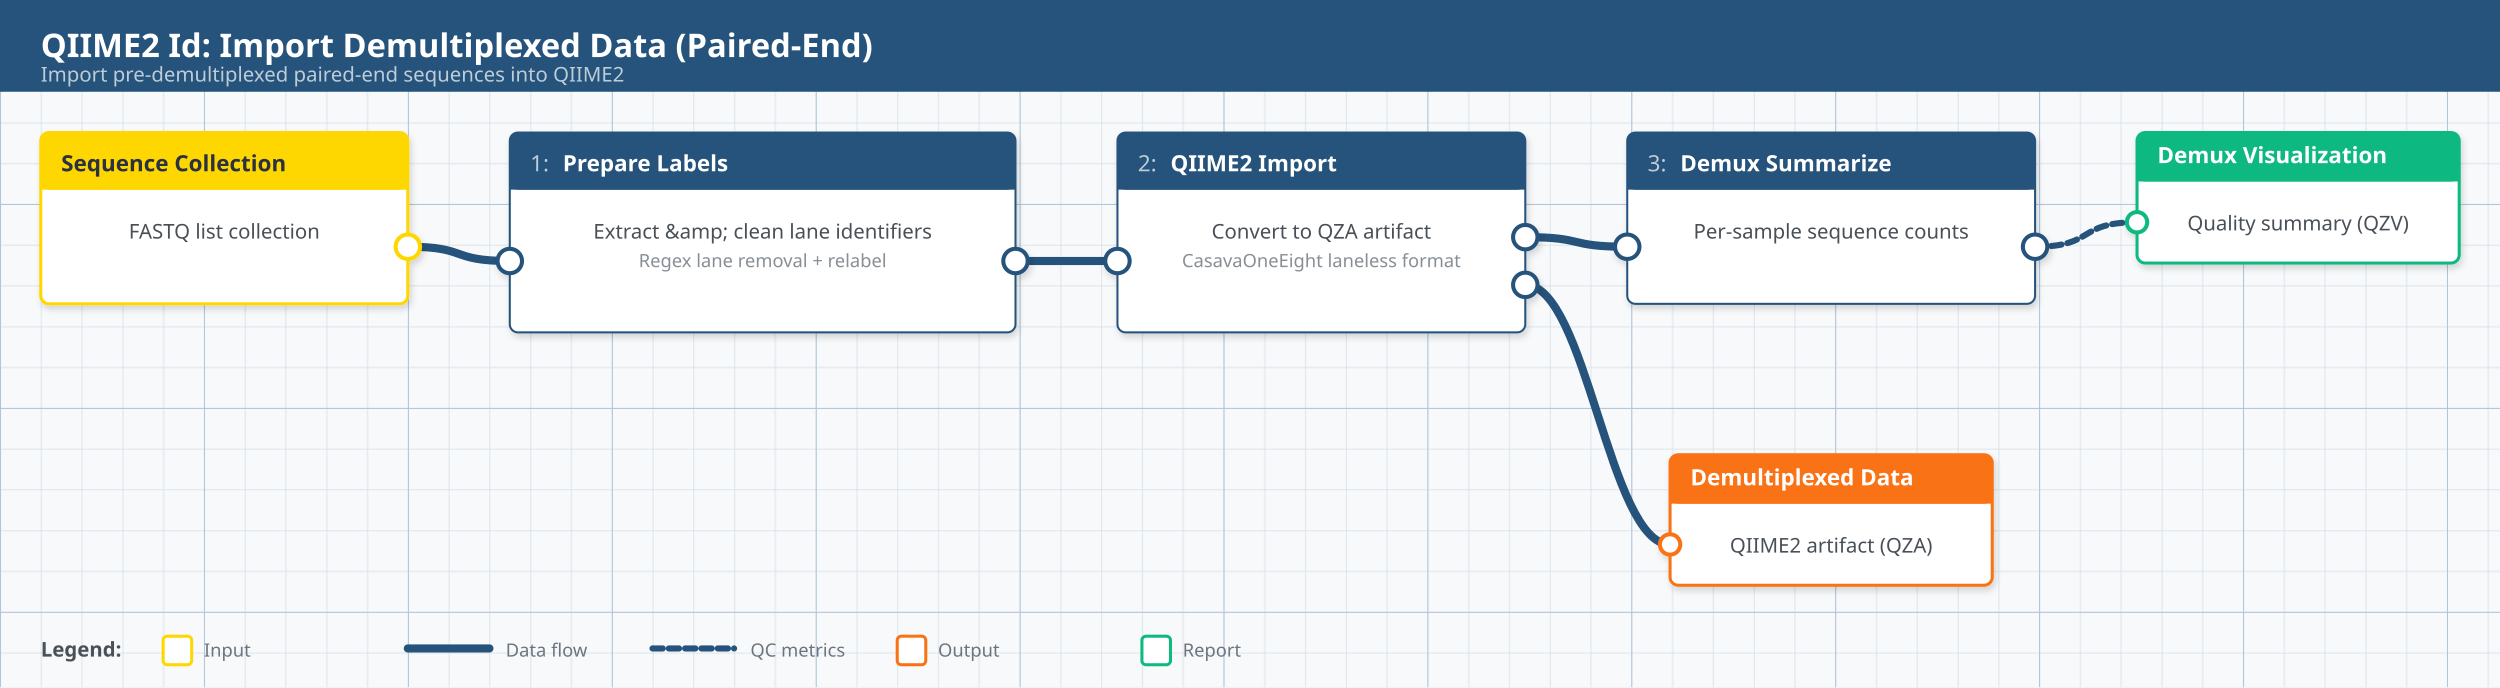
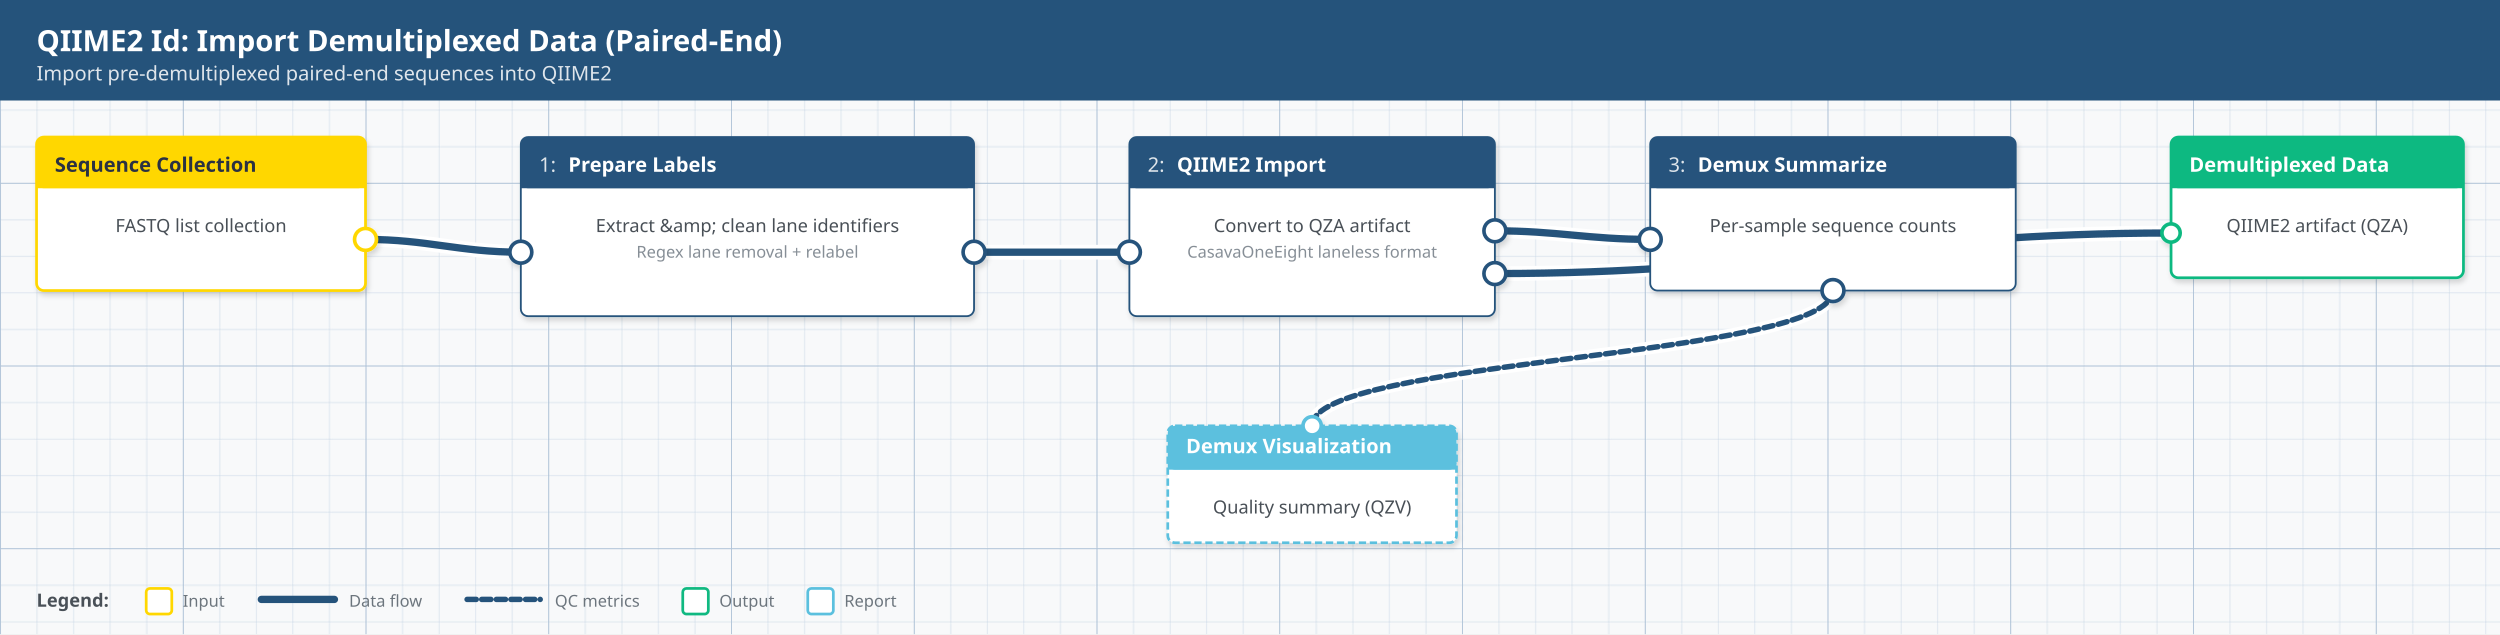
- <svg xmlns="http://www.w3.org/2000/svg" viewBox="0 0 1226 337" aria-label="QIIME2 Id: Import Demultiplexed Data (Paired-End)" role="img">
+ <svg xmlns="http://www.w3.org/2000/svg" viewBox="0 0 1368 347" aria-label="QIIME2 Id: Import Demultiplexed Data (Paired-End)" role="img">
  <defs>
    <pattern id="wd-grid" width="20" height="20" patternUnits="userSpaceOnUse">
      <path d="M 20 0 L 0 0 0 20" fill="none" stroke="#c5d5e4" stroke-width="0.5" />
    </pattern>
    <pattern id="wd-grid-major" width="100" height="100" patternUnits="userSpaceOnUse">
      <rect width="100" height="100" fill="url(#wd-grid)" />
      <path d="M 100 0 L 0 0 0 100" fill="none" stroke="#b0c4d8" stroke-width="1" />
    </pattern>
    <filter id="wd-shadow" x="-5%" y="-5%" width="115%" height="115%">
      <feDropShadow dx="1" dy="2" stdDeviation="1.5" flood-opacity="0.15" />
    </filter>
  </defs>
-   <rect width="1226" height="337" fill="#f8f9fa" />
-   <rect width="1226" height="337" fill="url(#wd-grid-major)" />
-   <rect x="0" y="0" width="1226" height="45" fill="#25537b" />
+   <rect width="1368" height="347" fill="#f8f9fa" />
+   <rect width="1368" height="347" fill="url(#wd-grid-major)" />
+   <rect x="0" y="0" width="1368" height="55" fill="#25537b" />
  <text x="20" y="28" font-family="system-ui, sans-serif" font-size="16" font-weight="600" fill="white">QIIME2 Id: Import Demultiplexed Data (Paired-End)</text>
-   <text x="20" y="40" font-family="system-ui, sans-serif" font-size="10" fill="rgba(255,255,255,0.7)">Import pre-demultiplexed paired-end sequences into QIIME2</text>
-   <path d="M 200.0 121.0 C 230.0 121.0, 220.0 128.0, 250.0 128.0" stroke="#25537b" fill="none" stroke-linecap="round" stroke-width="4" />
-   <path d="M 498.0 128.0 C 528.0 128.0, 518.0 128.0, 548.0 128.0" stroke="#25537b" fill="none" stroke-linecap="round" stroke-width="4" />
-   <path d="M 748.0 116.3 C 778.0 116.3, 768.0 121.0, 798.0 121.0" stroke="#25537b" fill="none" stroke-linecap="round" stroke-width="4" />
-   <path d="M 748.0 139.7 C 778.0 139.7, 789.0 267.0, 819.0 267.0" stroke="#25537b" fill="none" stroke-linecap="round" stroke-width="4" />
-   <path d="M 998.0 121.0 C 1028.0 121.0, 1018.0 109.0, 1048.0 109.0" stroke="#25537b" fill="none" stroke-linecap="round" stroke-width="3" stroke-dasharray="5 3" />
-   <g filter="url(#wd-shadow)" transform="translate(20.0, 65.0)">
+   <text x="20" y="44" font-family="system-ui, sans-serif" font-size="11" fill="rgba(255,255,255,0.85)">Import pre-demultiplexed paired-end sequences into QIIME2</text>
+   <path d="M 200.0 131.0 C 234.0 131.0, 251.0 138.0, 285.0 138.0" stroke="white" fill="none" stroke-linecap="round" stroke-width="8" />
+   <path d="M 533.0 138.0 C 567.0 138.0, 584.0 138.0, 618.0 138.0" stroke="white" fill="none" stroke-linecap="round" stroke-width="8" />
+   <path d="M 818.0 126.3 C 852.0 126.3, 869.0 131.0, 903.0 131.0" stroke="white" fill="none" stroke-linecap="round" stroke-width="8" />
+   <path d="M 818.0 149.7 C 966.0 149.7, 1040.0 127.5, 1188.0 127.5" stroke="white" fill="none" stroke-linecap="round" stroke-width="8" />
+   <path d="M 1003.0 159.0 C 1003.0 196.0, 718.0 196.0, 718.0 233.0" stroke="white" fill="none" stroke-linecap="round" stroke-width="7" />
+   <path d="M 200.0 131.0 C 234.0 131.0, 251.0 138.0, 285.0 138.0" stroke="#25537b" fill="none" stroke-linecap="round" stroke-width="4" />
+   <path d="M 533.0 138.0 C 567.0 138.0, 584.0 138.0, 618.0 138.0" stroke="#25537b" fill="none" stroke-linecap="round" stroke-width="4" />
+   <path d="M 818.0 126.3 C 852.0 126.3, 869.0 131.0, 903.0 131.0" stroke="#25537b" fill="none" stroke-linecap="round" stroke-width="4" />
+   <path d="M 818.0 149.7 C 966.0 149.7, 1040.0 127.5, 1188.0 127.5" stroke="#25537b" fill="none" stroke-linecap="round" stroke-width="4" />
+   <path d="M 1003.0 159.0 C 1003.0 196.0, 718.0 196.0, 718.0 233.0" stroke="#25537b" fill="none" stroke-linecap="round" stroke-width="3" stroke-dasharray="5 3" />
+   <g filter="url(#wd-shadow)" transform="translate(20.0, 75.0)">
    <rect width="180.0" height="84.0" rx="4" fill="white" stroke="#ffd700" stroke-width="1.5" />
    <rect width="180.0" height="28" rx="4" fill="#ffd700" />
    <rect x="0" y="24" width="180.0" height="4" fill="#ffd700" />
    <text x="10" y="19" font-family="system-ui, sans-serif" font-size="11" font-weight="600" fill="#2C3143">Sequence Collection</text>
    <text x="90.0" y="52" text-anchor="middle" font-family="system-ui, sans-serif" font-size="10" fill="#495057">FASTQ list collection</text>
    <circle cx="180.0" cy="56.0" r="6" fill="white" stroke="#ffd700" stroke-width="2" />
  </g>
-   <g filter="url(#wd-shadow)" transform="translate(250.0, 65.0)">
+   <g filter="url(#wd-shadow)" transform="translate(285.0, 75.0)">
    <rect width="248.0" height="98.0" rx="4" fill="white" stroke="#25537b" stroke-width="1" />
    <rect width="248.0" height="28" rx="4" fill="#25537b" />
    <rect x="0" y="24" width="248.0" height="4" fill="#25537b" />
-     <text x="10" y="19" font-family="system-ui, sans-serif" font-size="11" fill="rgba(255,255,255,0.7)">1:</text>
+     <text x="10" y="19" font-family="system-ui, sans-serif" font-size="11" font-weight="500" fill="rgba(255,255,255,0.85)">1:</text>
    <text x="26" y="19" font-family="system-ui, sans-serif" font-size="11" font-weight="600" fill="white">Prepare Labels</text>
    <text x="124.0" y="52" text-anchor="middle" font-family="system-ui, sans-serif" font-size="10" fill="#495057">Extract &amp;amp; clean lane identifiers</text>
    <text x="124.0" y="66" text-anchor="middle" font-family="system-ui, sans-serif" font-size="9" fill="#868e96">Regex lane removal + relabel</text>
    <circle cx="0.0" cy="63.0" r="6" fill="white" stroke="#25537b" stroke-width="2" />
    <circle cx="248.0" cy="63.0" r="6" fill="white" stroke="#25537b" stroke-width="2" />
  </g>
-   <g filter="url(#wd-shadow)" transform="translate(548.0, 65.0)">
+   <g filter="url(#wd-shadow)" transform="translate(618.0, 75.0)">
    <rect width="200.0" height="98.0" rx="4" fill="white" stroke="#25537b" stroke-width="1" />
    <rect width="200.0" height="28" rx="4" fill="#25537b" />
    <rect x="0" y="24" width="200.0" height="4" fill="#25537b" />
-     <text x="10" y="19" font-family="system-ui, sans-serif" font-size="11" fill="rgba(255,255,255,0.7)">2:</text>
+     <text x="10" y="19" font-family="system-ui, sans-serif" font-size="11" font-weight="500" fill="rgba(255,255,255,0.85)">2:</text>
    <text x="26" y="19" font-family="system-ui, sans-serif" font-size="11" font-weight="600" fill="white">QIIME2 Import</text>
    <text x="100.0" y="52" text-anchor="middle" font-family="system-ui, sans-serif" font-size="10" fill="#495057">Convert to QZA artifact</text>
    <text x="100.0" y="66" text-anchor="middle" font-family="system-ui, sans-serif" font-size="9" fill="#868e96">CasavaOneEight laneless format</text>
    <circle cx="0.0" cy="63.0" r="6" fill="white" stroke="#25537b" stroke-width="2" />
    <circle cx="200.0" cy="51.3" r="6" fill="white" stroke="#25537b" stroke-width="2" />
    <circle cx="200.0" cy="74.7" r="6" fill="white" stroke="#25537b" stroke-width="2" />
  </g>
-   <g filter="url(#wd-shadow)" transform="translate(798.0, 65.0)">
+   <g filter="url(#wd-shadow)" transform="translate(903.0, 75.0)">
    <rect width="200.0" height="84.0" rx="4" fill="white" stroke="#25537b" stroke-width="1" />
    <rect width="200.0" height="28" rx="4" fill="#25537b" />
    <rect x="0" y="24" width="200.0" height="4" fill="#25537b" />
-     <text x="10" y="19" font-family="system-ui, sans-serif" font-size="11" fill="rgba(255,255,255,0.7)">3:</text>
+     <text x="10" y="19" font-family="system-ui, sans-serif" font-size="11" font-weight="500" fill="rgba(255,255,255,0.85)">3:</text>
    <text x="26" y="19" font-family="system-ui, sans-serif" font-size="11" font-weight="600" fill="white">Demux Summarize</text>
    <text x="100.0" y="52" text-anchor="middle" font-family="system-ui, sans-serif" font-size="10" fill="#495057">Per-sample sequence counts</text>
    <circle cx="0.0" cy="56.0" r="6" fill="white" stroke="#25537b" stroke-width="2" />
-     <circle cx="200.0" cy="56.0" r="6" fill="white" stroke="#25537b" stroke-width="2" />
+     <circle cx="100.0" cy="84.0" r="6" fill="white" stroke="#25537b" stroke-width="2" />
  </g>
-   <g filter="url(#wd-shadow)" transform="translate(819.0, 223.0)">
-     <rect width="158.0" height="64.0" rx="4" fill="white" stroke="#f97316" stroke-width="1.5" />
-     <rect width="158.0" height="24" rx="4" fill="#f97316" />
-     <rect x="0" y="20" width="158.0" height="4" fill="#f97316" />
-     <text x="10" y="15" font-family="system-ui, sans-serif" font-size="11" font-weight="600" fill="white">Demultiplexed Data</text>
-     <text x="79.0" y="48" text-anchor="middle" font-family="system-ui, sans-serif" font-size="10" fill="#495057">QIIME2 artifact (QZA)</text>
-     <circle cx="0.0" cy="44.0" r="5" fill="white" stroke="#f97316" stroke-width="2" />
+   <g filter="url(#wd-shadow)" transform="translate(1188.0, 75.0)">
+     <rect width="160.0" height="77.0" rx="4" fill="white" stroke="#10b981" stroke-width="1.5" />
+     <rect width="160.0" height="28" rx="4" fill="#10b981" />
+     <rect x="0" y="24" width="160.0" height="4" fill="#10b981" />
+     <text x="10" y="19" font-family="system-ui, sans-serif" font-size="11" font-weight="600" fill="white">Demultiplexed Data</text>
+     <text x="80.0" y="52" text-anchor="middle" font-family="system-ui, sans-serif" font-size="10" fill="#495057">QIIME2 artifact (QZA)</text>
+     <circle cx="0.0" cy="52.5" r="5" fill="white" stroke="#10b981" stroke-width="2" />
  </g>
-   <g filter="url(#wd-shadow)" transform="translate(1048.0, 65.0)">
-     <rect width="158.0" height="64.0" rx="4" fill="white" stroke="#10b981" stroke-width="1.5" />
-     <rect width="158.0" height="24" rx="4" fill="#10b981" />
-     <rect x="0" y="20" width="158.0" height="4" fill="#10b981" />
+   <g filter="url(#wd-shadow)" transform="translate(639.0, 233.0)">
+     <rect width="158.0" height="64.0" rx="4" fill="white" stroke="#5bc0de" stroke-width="1.5" stroke-dasharray="4 2" />
+     <rect width="158.0" height="24" rx="4" fill="#5bc0de" />
+     <rect x="0" y="20" width="158.0" height="4" fill="#5bc0de" />
    <text x="10" y="15" font-family="system-ui, sans-serif" font-size="11" font-weight="600" fill="white">Demux Visualization</text>
    <text x="79.0" y="48" text-anchor="middle" font-family="system-ui, sans-serif" font-size="10" fill="#495057">Quality summary (QZV)</text>
-     <circle cx="0.0" cy="44.0" r="5" fill="white" stroke="#10b981" stroke-width="2" />
+     <circle cx="79.0" cy="0.0" r="5" fill="white" stroke="#5bc0de" stroke-width="2" />
  </g>
-   <g transform="translate(20, 322)">
+   <g transform="translate(20, 332)">
    <text x="0" y="0" font-family="system-ui, sans-serif" font-size="10" font-weight="600" fill="#495057">Legend:</text>
    <rect x="60" y="-10" width="14" height="14" rx="2" fill="white" stroke="#ffd700" stroke-width="1.5" />
    <text x="80" y="0" font-family="system-ui, sans-serif" font-size="9" fill="#6c757d">Input</text>
-     <line x1="180" y1="-4" x2="220" y2="-4" stroke="#25537b" stroke-width="4" stroke-linecap="round" />
-     <text x="228" y="0" font-family="system-ui, sans-serif" font-size="9" fill="#6c757d">Data flow</text>
-     <line x1="300" y1="-4" x2="340" y2="-4" stroke="#25537b" stroke-width="3" stroke-linecap="round" stroke-dasharray="5 3" />
-     <text x="348" y="0" font-family="system-ui, sans-serif" font-size="9" fill="#6c757d">QC metrics</text>
-     <rect x="420" y="-10" width="14" height="14" rx="2" fill="white" stroke="#f97316" stroke-width="1.5" />
-     <text x="440" y="0" font-family="system-ui, sans-serif" font-size="9" fill="#6c757d">Output</text>
-     <rect x="540" y="-10" width="14" height="14" rx="2" fill="white" stroke="#10b981" stroke-width="1.5" />
-     <text x="560" y="0" font-family="system-ui, sans-serif" font-size="9" fill="#6c757d">Report</text>
+     <line x1="123.0" y1="-4" x2="163.0" y2="-4" stroke="#25537b" stroke-width="4" stroke-linecap="round" />
+     <text x="171.0" y="0" font-family="system-ui, sans-serif" font-size="9" fill="#6c757d">Data flow</text>
+     <line x1="235.6" y1="-4" x2="275.6" y2="-4" stroke="#25537b" stroke-width="3" stroke-linecap="round" stroke-dasharray="5 3" />
+     <text x="283.6" y="0" font-family="system-ui, sans-serif" font-size="9" fill="#6c757d">QC metrics</text>
+     <rect x="353.6" y="-10" width="14" height="14" rx="2" fill="white" stroke="#10b981" stroke-width="1.5" />
+     <text x="373.6" y="0" font-family="system-ui, sans-serif" font-size="9" fill="#6c757d">Output</text>
+     <rect x="422.0" y="-10" width="14" height="14" rx="2" fill="white" stroke="#5bc0de" stroke-width="1.5" />
+     <text x="442.0" y="0" font-family="system-ui, sans-serif" font-size="9" fill="#6c757d">Report</text>
  </g>
</svg>
